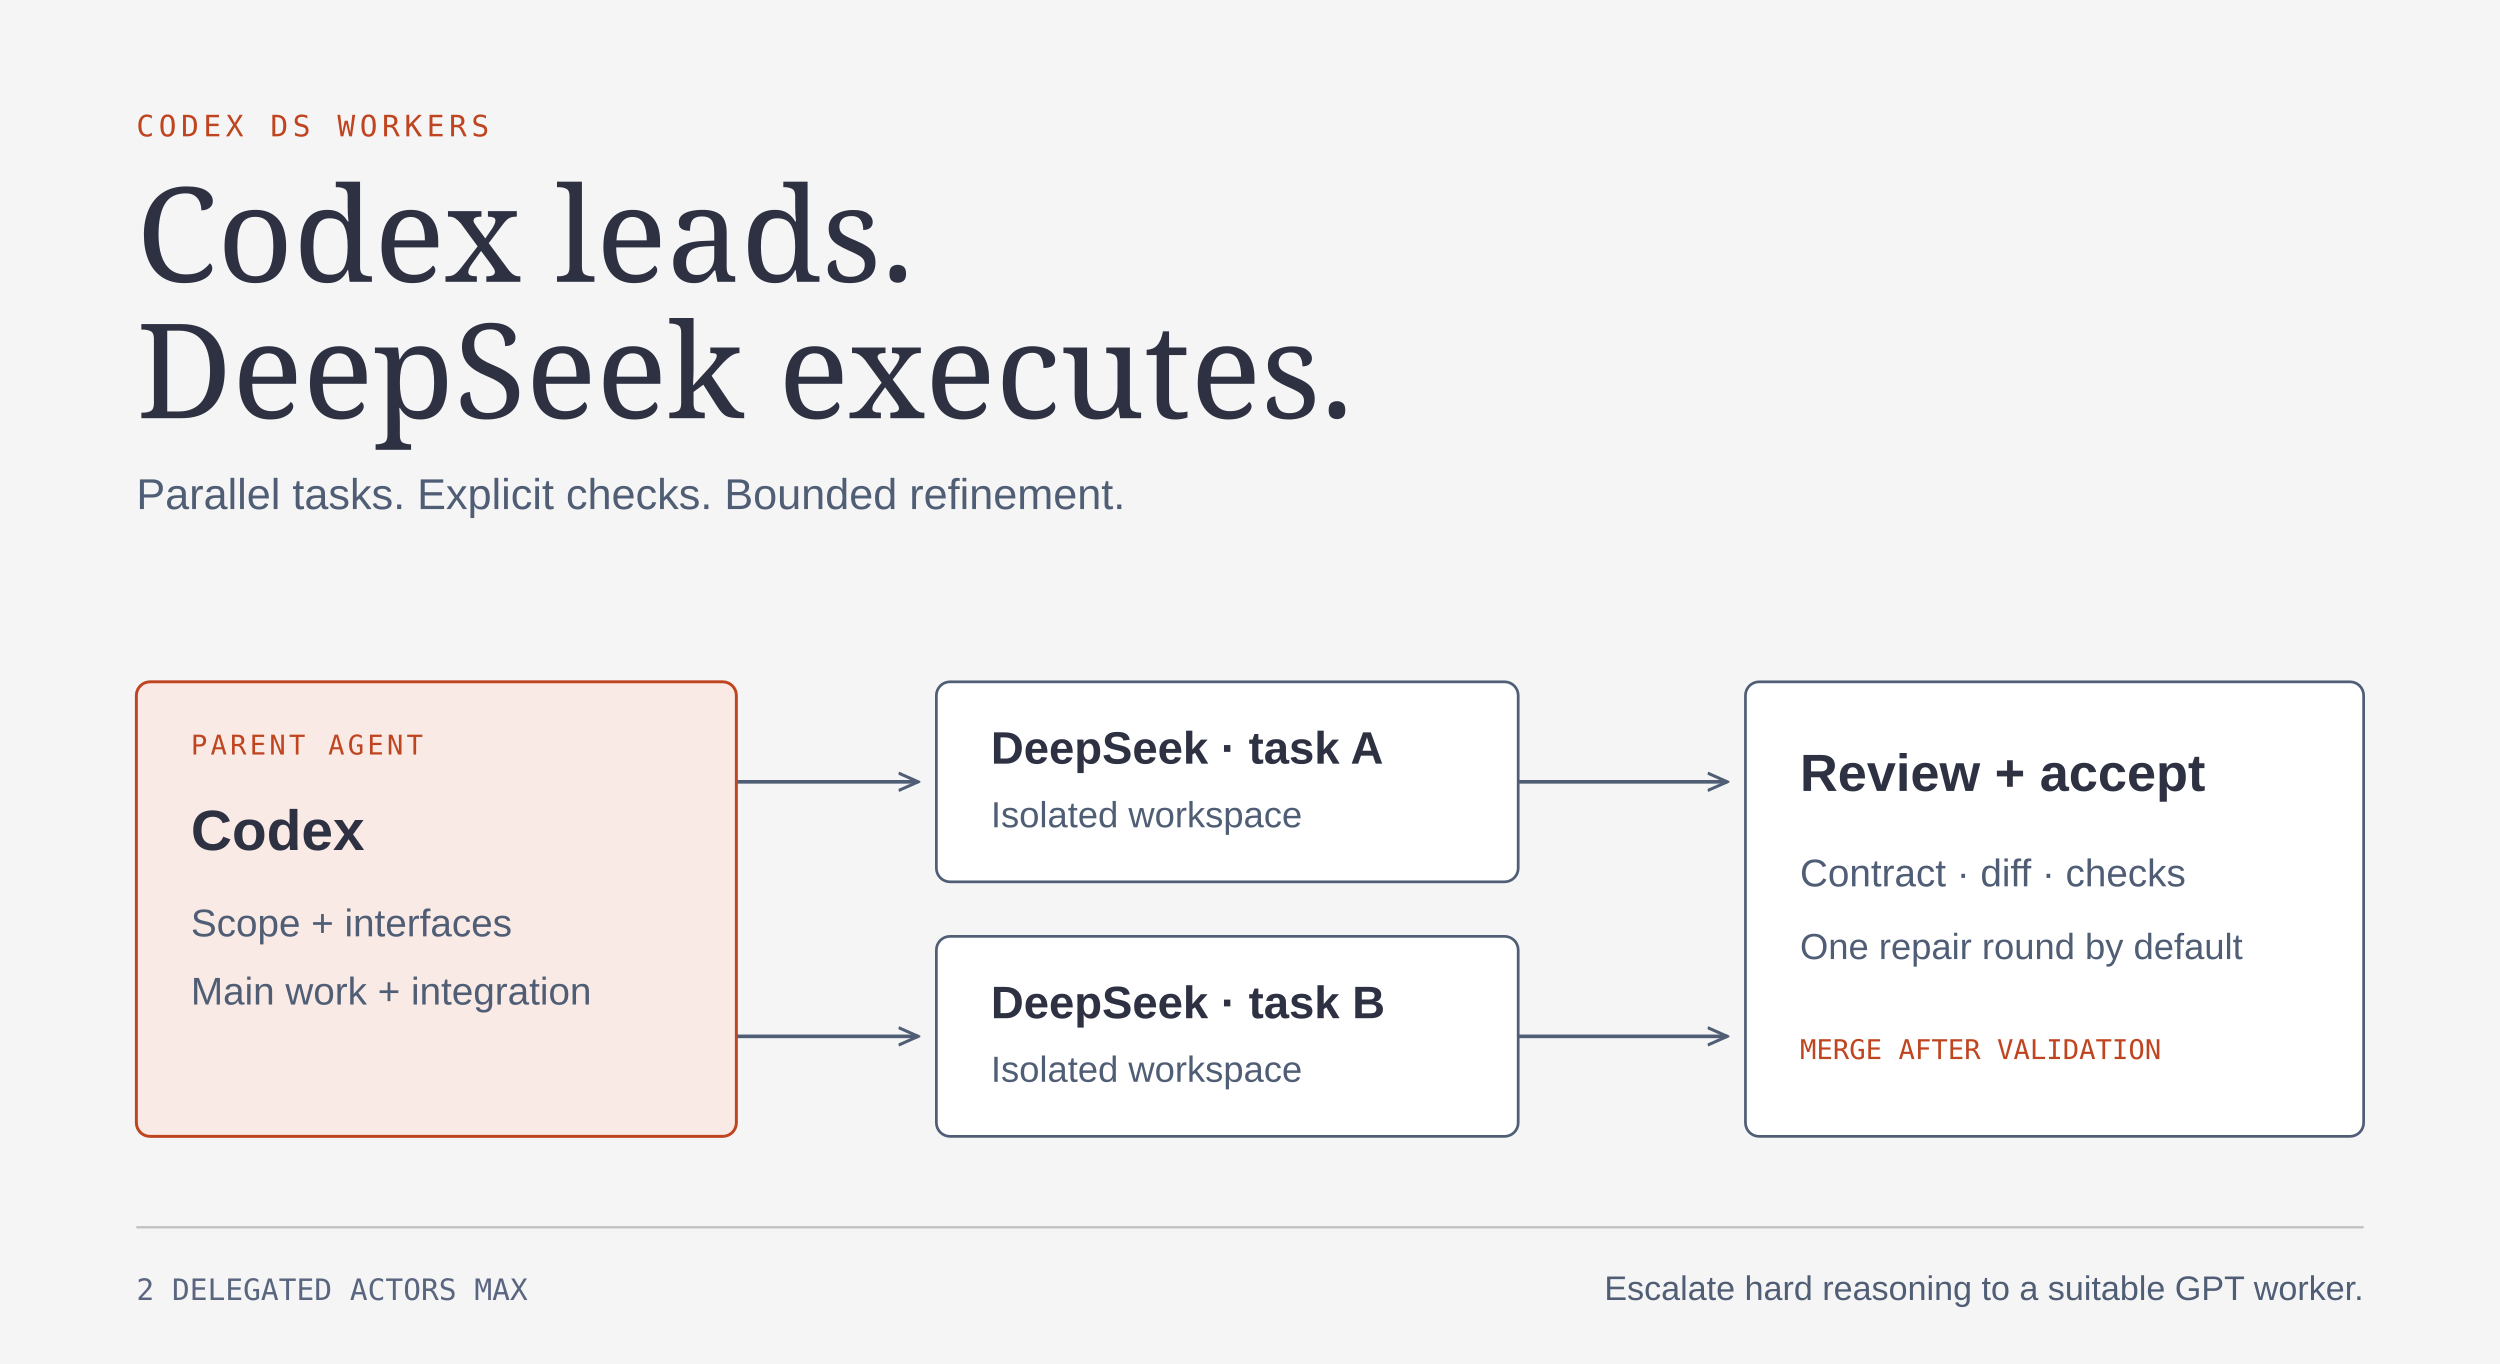
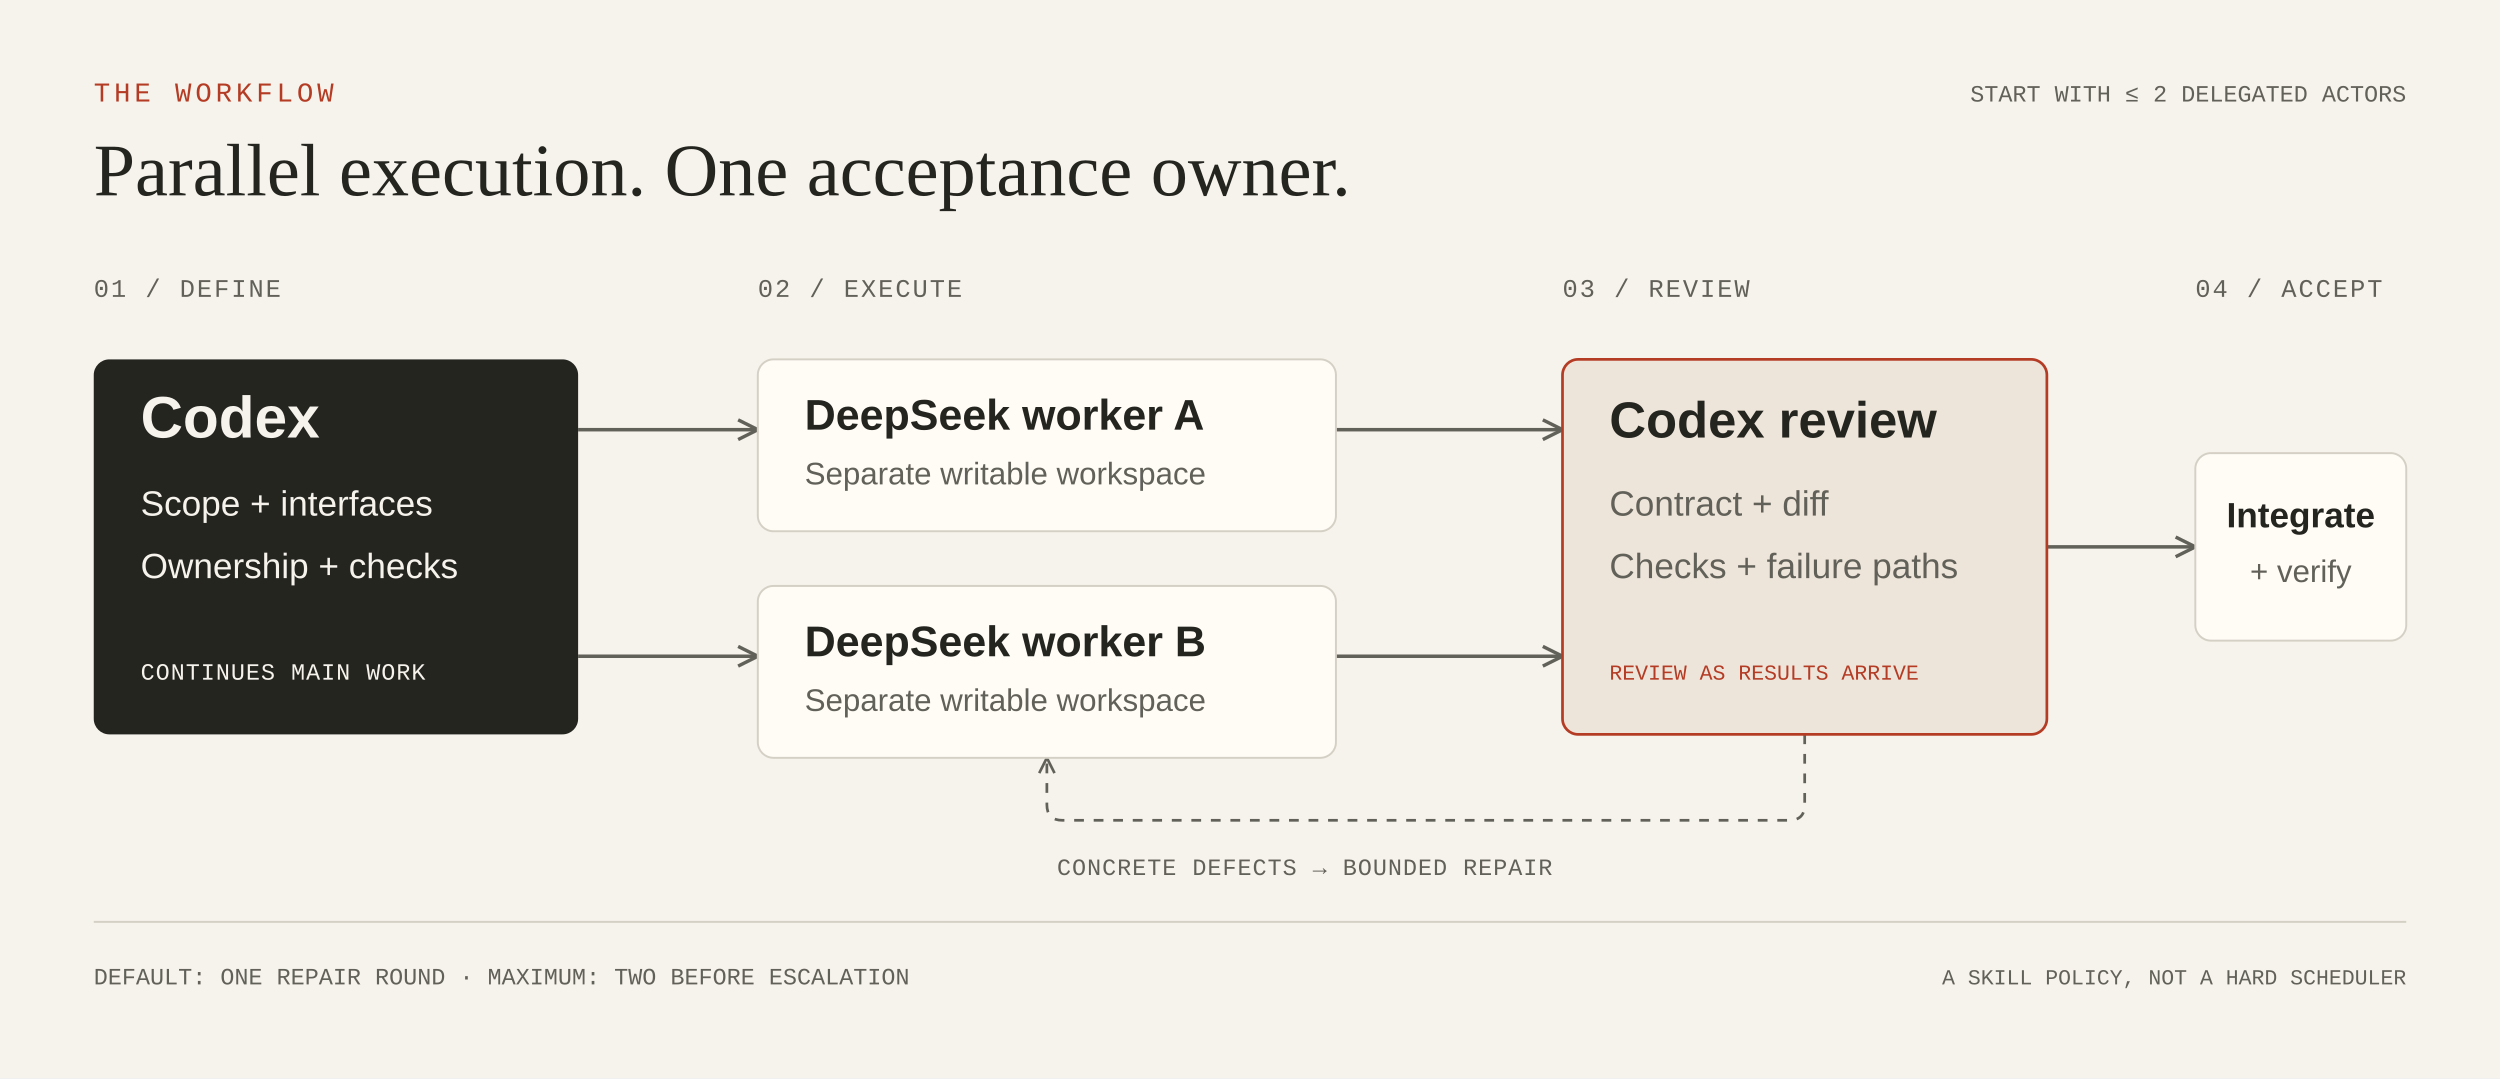
- <svg xmlns="http://www.w3.org/2000/svg" viewBox="0 0 1100 600" role="img" aria-labelledby="workflow-title workflow-desc" id="workflow-root">
+ <svg xmlns="http://www.w3.org/2000/svg" viewBox="0 0 1280 552" role="img" aria-labelledby="workflow-title workflow-desc" id="workflow-root">
  <defs>
-     <style>#workflow-root { color: #2d3142; font-family: 'Geist',Arial,system-ui,sans-serif; }
-       #workflow-root .serif { font-family:'Instrument Serif',Georgia,serif }
-       #workflow-root .sans { font-family:'Geist',Arial,system-ui,sans-serif }
-       #workflow-root .mono { font-family:'Geist Mono',ui-monospace,monospace }</style>
-     <marker id="workflow-workflow-arrow" viewBox="0 0 10 10" refX="9" refY="5" markerWidth="6" markerHeight="6" orient="auto-start-reverse">
-       <path d="M 0 1 L 9 5 L 0 9" fill="none" stroke="#4f5d75" stroke-width="1.4" />
+     <style>#workflow-root .serif { font-family:Georgia,'Times New Roman',serif }
+       #workflow-root .sans { font-family:Arial,Helvetica,sans-serif }
+       #workflow-root .mono { font-family:'SFMono-Regular',Consolas,'Liberation Mono',monospace }</style>
+     <marker id="workflow-arrow" viewBox="0 0 10 10" refX="9" refY="5" markerWidth="7" markerHeight="7" orient="auto">
+       <path d="M1 1 L9 5 L1 9" fill="none" stroke="#626159" stroke-width="1.4" stroke-linejoin="round" />
    </marker>
  </defs>
-   <rect x="0" y="0" width="1100" height="600" fill="#f5f5f5" />
-   <text x="60" y="60" class="mono" fill="#bf4520" font-size="13" letter-spacing="2">CODEX DS WORKERS</text>
-   <text x="60" y="124" class="serif" fill="#2d3142" font-size="58">Codex leads.</text>
-   <text x="60" y="184" class="serif" fill="#2d3142" font-size="58">DeepSeek executes.</text>
-   <text x="60" y="224" class="sans" fill="#4f5d75" font-size="19">Parallel tasks. Explicit checks. Bounded refinement.</text>
-   <g fill="none" stroke="#4f5d75" stroke-width="1.6" marker-end="url(#workflow-workflow-arrow)">
-     <path d="M324 344 H404" />
-     <path d="M324 456 H404" />
-     <path d="M668 344 H760" />
-     <path d="M668 456 H760" />
+   <rect width="1280" height="552" fill="#f6f3ec" />
+   <text x="48" y="52" class="mono" font-size="14" font-weight="500" fill="#b43c25" letter-spacing="2">THE WORKFLOW</text>
+   <text x="48" y="100" class="serif" font-size="38" font-weight="400" fill="#252520">Parallel execution. One acceptance owner.</text>
+   <text x="1232" y="52" class="mono" font-size="12" font-weight="400" fill="#626159" text-anchor="end">START WITH ≤ 2 DELEGATED ACTORS</text>
+   <text x="48" y="152" class="mono" font-size="13" font-weight="500" fill="#626159" letter-spacing="1">01 / DEFINE</text>
+   <text x="388" y="152" class="mono" font-size="13" font-weight="500" fill="#626159" letter-spacing="1">02 / EXECUTE</text>
+   <text x="800" y="152" class="mono" font-size="13" font-weight="500" fill="#626159" letter-spacing="1">03 / REVIEW</text>
+   <text x="1124" y="152" class="mono" font-size="13" font-weight="500" fill="#626159" letter-spacing="1">04 / ACCEPT</text>
+   <g fill="none" stroke="#626159" stroke-width="1.8" marker-end="url(#workflow-arrow)">
+     <path d="M296 220 H388" />
+     <path d="M296 336 H388" />
+     <path d="M684 220 H800" />
+     <path d="M684 336 H800" />
+     <path d="M1048 280 H1124" />
  </g>
-   <rect x="60" y="300" width="264" height="200" rx="6" fill="#f9eae5" stroke="#bf4520" stroke-width="1.3" />
-   <text x="84" y="332" class="mono" fill="#bf4520" font-size="12" letter-spacing="1.4">PARENT AGENT</text>
-   <text x="84" y="374" class="sans" fill="#2d3142" font-weight="600" font-size="25">Codex</text>
-   <text x="84" y="412" class="sans" fill="#4f5d75" font-size="17">Scope + interfaces</text>
-   <text x="84" y="442" class="sans" fill="#4f5d75" font-size="17">Main work + integration</text>
-   <rect x="412" y="300" width="256" height="88" rx="6" fill="#ffffff" stroke="#4f5d75" stroke-width="1.2" />
-   <text x="436" y="336" class="sans" fill="#2d3142" font-weight="600" font-size="20">DeepSeek · task A</text>
-   <text x="436" y="364" class="sans" fill="#4f5d75" font-size="16">Isolated workspace</text>
-   <rect x="412" y="412" width="256" height="88" rx="6" fill="#ffffff" stroke="#4f5d75" stroke-width="1.2" />
-   <text x="436" y="448" class="sans" fill="#2d3142" font-weight="600" font-size="20">DeepSeek · task B</text>
-   <text x="436" y="476" class="sans" fill="#4f5d75" font-size="16">Isolated workspace</text>
-   <rect x="768" y="300" width="272" height="200" rx="6" fill="#ffffff" stroke="#4f5d75" stroke-width="1.2" />
-   <text x="792" y="348" class="sans" fill="#2d3142" font-weight="600" font-size="23">Review + accept</text>
-   <text x="792" y="390" class="sans" fill="#4f5d75" font-size="17">Contract · diff · checks</text>
-   <text x="792" y="422" class="sans" fill="#4f5d75" font-size="16">One repair round by default</text>
-   <text x="792" y="466" class="mono" fill="#bf4520" font-size="12">MERGE AFTER VALIDATION</text>
-   <path d="M60 540 H1040" fill="none" stroke="#bfc0c0" />
-   <text x="60" y="572" class="mono" fill="#5a6580" font-size="13">2 DELEGATED ACTORS MAX</text>
-   <text x="1040" y="572" class="sans" text-anchor="end" fill="#4f5d75" font-size="15">Escalate hard reasoning to a suitable GPT worker.</text>
+   <path d="M924 376 V412 Q924 420 916 420 H544 Q536 420 536 412 V388" fill="none" stroke="#626159" stroke-width="1.4" stroke-dasharray="5 5" marker-end="url(#workflow-arrow)" />
+   <text x="668" y="448" class="mono" font-size="12" font-weight="400" fill="#626159" text-anchor="middle" letter-spacing="0.5">CONCRETE DEFECTS → BOUNDED REPAIR</text>
+   <rect x="48" y="184" width="248" height="192" rx="8" fill="#252520" />
+   <text x="72" y="224" class="sans" font-size="30" font-weight="600" fill="#f6f3ec">Codex</text>
+   <text x="72" y="264" class="sans" font-size="18" font-weight="400" fill="#f6f3ec">Scope + interfaces</text>
+   <text x="72" y="296" class="sans" font-size="18" font-weight="400" fill="#f6f3ec">Ownership + checks</text>
+   <text x="72" y="348" class="mono" font-size="12" font-weight="400" fill="#f6f3ec" letter-spacing="0.5">CONTINUES MAIN WORK</text>
+   <rect x="388" y="184" width="296" height="88" rx="8" fill="#fffcf6" stroke="#d5d0c5" />
+   <text x="412" y="220" class="sans" font-size="22" font-weight="600" fill="#252520">DeepSeek worker A</text>
+   <text x="412" y="248" class="sans" font-size="16" font-weight="400" fill="#626159">Separate writable workspace</text>
+   <rect x="388" y="300" width="296" height="88" rx="8" fill="#fffcf6" stroke="#d5d0c5" />
+   <text x="412" y="336" class="sans" font-size="22" font-weight="600" fill="#252520">DeepSeek worker B</text>
+   <text x="412" y="364" class="sans" font-size="16" font-weight="400" fill="#626159">Separate writable workspace</text>
+   <rect x="800" y="184" width="248" height="192" rx="8" fill="#eee5da" stroke="#b43c25" stroke-width="1.4" />
+   <text x="824" y="224" class="sans" font-size="26" font-weight="600" fill="#252520">Codex review</text>
+   <text x="824" y="264" class="sans" font-size="18" font-weight="400" fill="#626159">Contract + diff</text>
+   <text x="824" y="296" class="sans" font-size="18" font-weight="400" fill="#626159">Checks + failure paths</text>
+   <text x="824" y="348" class="mono" font-size="11" font-weight="500" fill="#b43c25">REVIEW AS RESULTS ARRIVE</text>
+   <rect x="1124" y="232" width="108" height="96" rx="8" fill="#fffcf6" stroke="#d5d0c5" />
+   <text x="1178" y="270" class="sans" font-size="18" font-weight="600" fill="#252520" text-anchor="middle">Integrate</text>
+   <text x="1178" y="298" class="sans" font-size="16" font-weight="400" fill="#626159" text-anchor="middle">+ verify</text>
+   <path d="M48 472 H1232" fill="none" stroke="#d5d0c5" />
+   <text x="48" y="504" class="mono" font-size="12" font-weight="400" fill="#626159">DEFAULT: ONE REPAIR ROUND · MAXIMUM: TWO BEFORE ESCALATION</text>
+   <text x="1232" y="504" class="mono" font-size="11" font-weight="400" fill="#626159" text-anchor="end">A SKILL POLICY, NOT A HARD SCHEDULER</text>
</svg>
